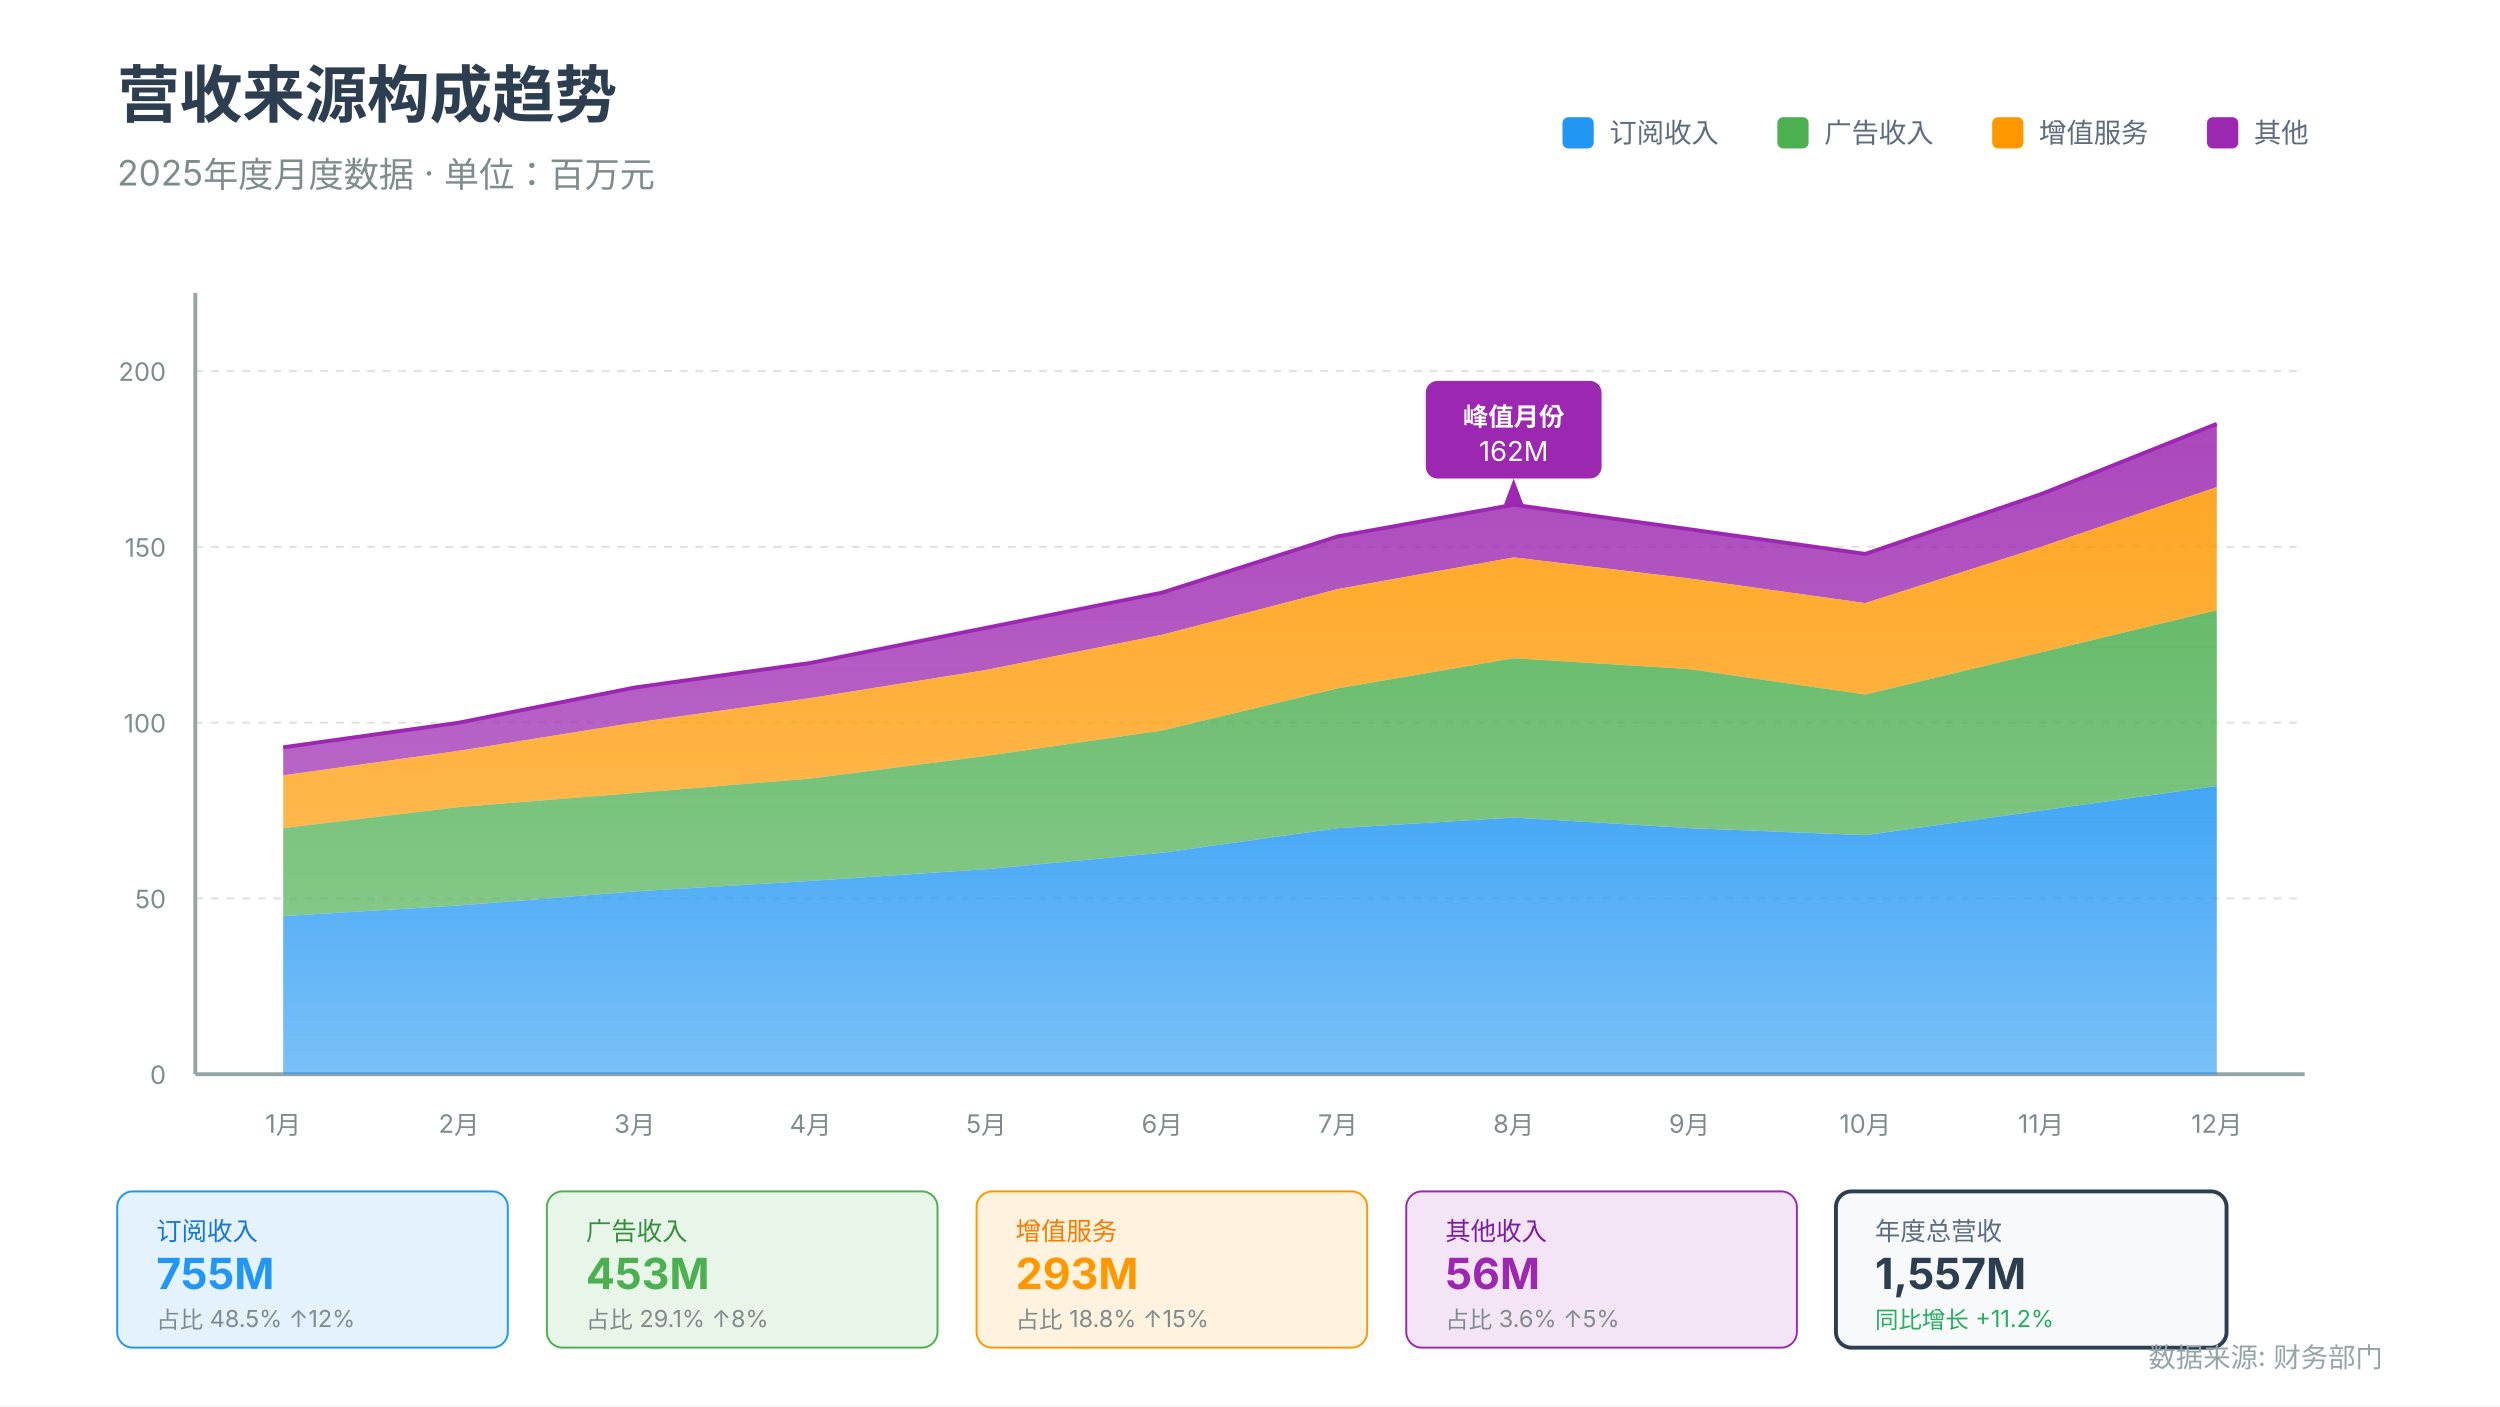
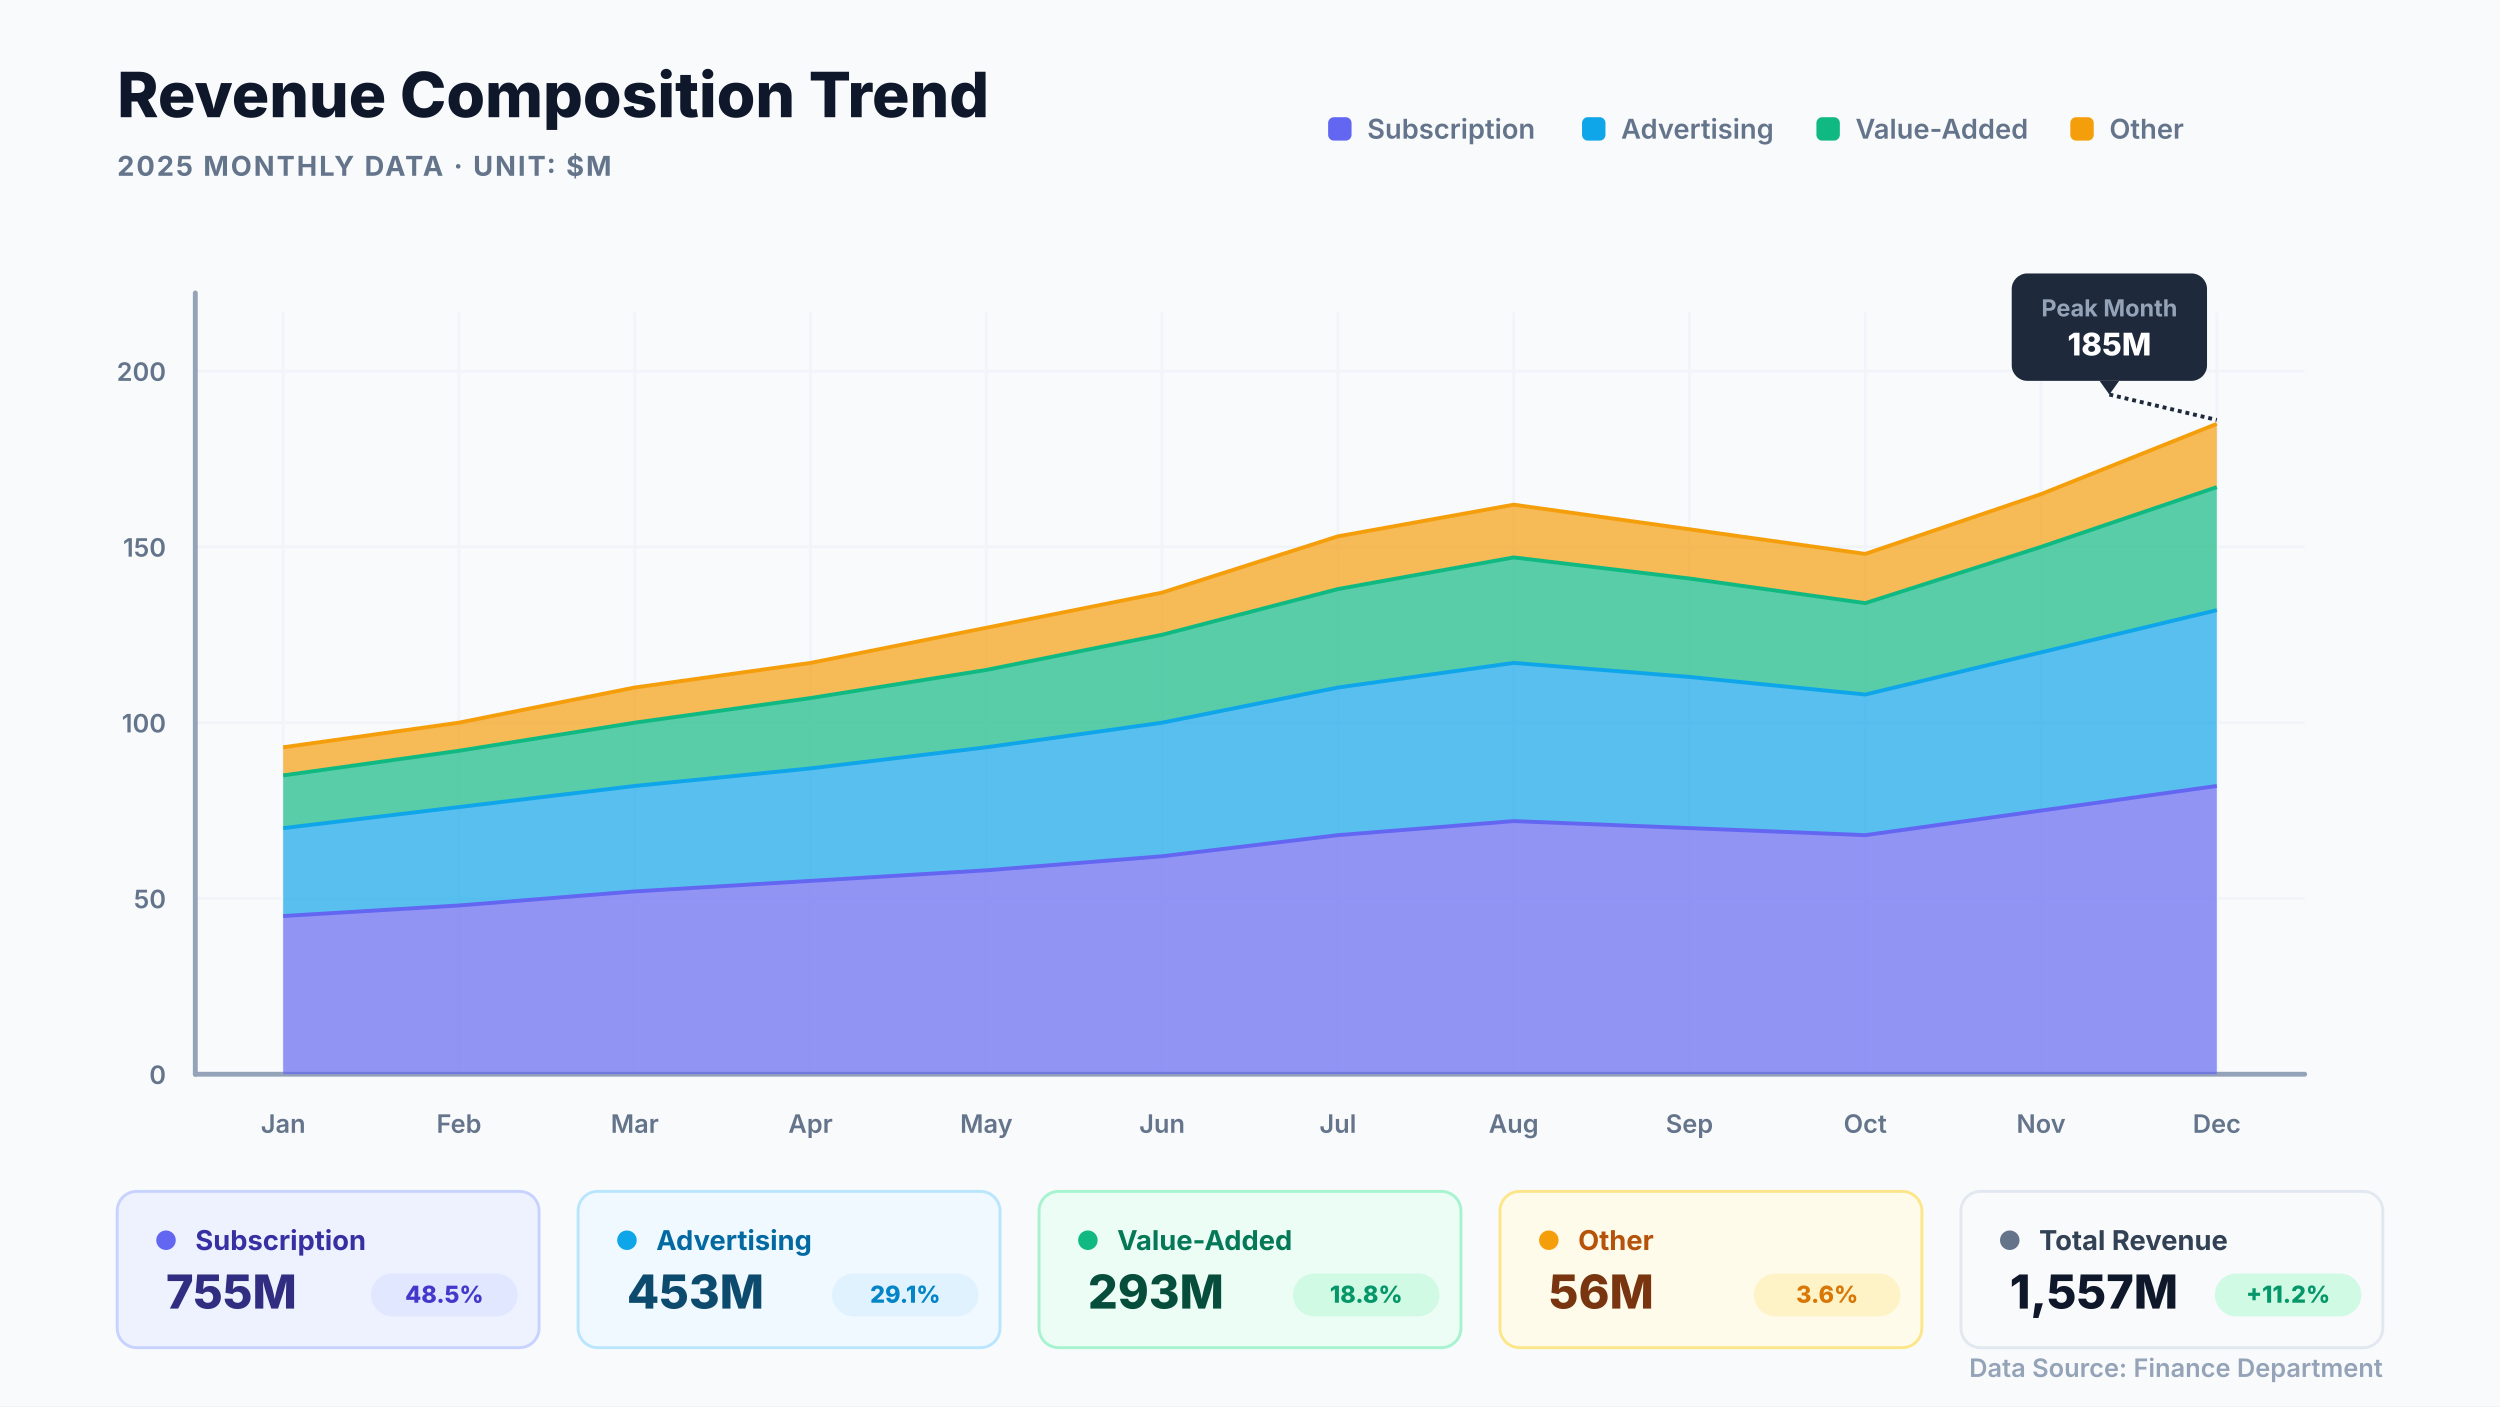
- <svg xmlns="http://www.w3.org/2000/svg" viewBox="0 0 1280 720" width="1280" height="720">
-   <defs>
-     <linearGradient id="stackGrad1" x1="0%" y1="0%" x2="0%" y2="100%">
-       <stop offset="0%" style="stop-color:#2196F3;stop-opacity:0.85" />
-       <stop offset="100%" style="stop-color:#2196F3;stop-opacity:0.6" />
-     </linearGradient>
-     <linearGradient id="stackGrad2" x1="0%" y1="0%" x2="0%" y2="100%">
-       <stop offset="0%" style="stop-color:#4CAF50;stop-opacity:0.85" />
-       <stop offset="100%" style="stop-color:#4CAF50;stop-opacity:0.6" />
-     </linearGradient>
-     <linearGradient id="stackGrad3" x1="0%" y1="0%" x2="0%" y2="100%">
-       <stop offset="0%" style="stop-color:#FF9800;stop-opacity:0.85" />
-       <stop offset="100%" style="stop-color:#FF9800;stop-opacity:0.6" />
-     </linearGradient>
-     <linearGradient id="stackGrad4" x1="0%" y1="0%" x2="0%" y2="100%">
-       <stop offset="0%" style="stop-color:#9C27B0;stop-opacity:0.85" />
-       <stop offset="100%" style="stop-color:#9C27B0;stop-opacity:0.6" />
-     </linearGradient>
-   </defs>
-   <rect width="1280" height="720" fill="#FFFFFF" />
-   <text x="60" y="60" font-family="-apple-system, BlinkMacSystemFont, 'Segoe UI', 'PingFang SC', 'Microsoft YaHei', sans-serif" font-size="32" font-weight="bold" fill="#2C3E50">
-     <tspan>营收来源构成趋势</tspan>
-   </text>
-   <text x="60" y="95" font-family="-apple-system, BlinkMacSystemFont, 'Segoe UI', 'PingFang SC', 'Microsoft YaHei', sans-serif" font-size="18" fill="#7F8C8D">
-     <tspan>2025年度月度数据 · 单位：百万元</tspan>
-   </text>
-   <g id="legend" transform="translate(800, 60)">
-     <rect x="0" y="0" width="16" height="16" rx="3" fill="#2196F3" />
-     <text x="24" y="13" font-family="-apple-system, BlinkMacSystemFont, 'Segoe UI', 'PingFang SC', 'Microsoft YaHei', sans-serif" font-size="14" fill="#5D6D7E">
-       <tspan>订阅收入</tspan>
-     </text>
-     <rect x="110" y="0" width="16" height="16" rx="3" fill="#4CAF50" />
-     <text x="134" y="13" font-family="-apple-system, BlinkMacSystemFont, 'Segoe UI', 'PingFang SC', 'Microsoft YaHei', sans-serif" font-size="14" fill="#5D6D7E">
-       <tspan>广告收入</tspan>
-     </text>
-     <rect x="220" y="0" width="16" height="16" rx="3" fill="#FF9800" />
-     <text x="244" y="13" font-family="-apple-system, BlinkMacSystemFont, 'Segoe UI', 'PingFang SC', 'Microsoft YaHei', sans-serif" font-size="14" fill="#5D6D7E">
-       <tspan>增值服务</tspan>
-     </text>
-     <rect x="330" y="0" width="16" height="16" rx="3" fill="#9C27B0" />
-     <text x="354" y="13" font-family="-apple-system, BlinkMacSystemFont, 'Segoe UI', 'PingFang SC', 'Microsoft YaHei', sans-serif" font-size="14" fill="#5D6D7E">
-       <tspan>其他</tspan>
-     </text>
+ <svg xmlns="http://www.w3.org/2000/svg" viewBox="0 0 1280 720" width="1280" height="720" font-family="-apple-system, BlinkMacSystemFont, 'Segoe UI', 'PingFang SC', 'Microsoft YaHei', sans-serif" font-size="12">
+   <rect width="1280" height="720" fill="#F8FAFC" />
+   <g id="header" data-pptx-bounds="60 30 560 70">
+     <text x="60" y="60" font-size="32" font-weight="800" fill="#0F172A">Revenue Composition Trend</text>
+     <text x="60" y="90" font-size="14" font-weight="700" fill="#64748B" letter-spacing="1">2025 MONTHLY DATA · UNIT: $M</text>
  </g>
-   <g id="chartArea">
-     <line x1="100" y1="550" x2="1180" y2="550" stroke="#E0E0E0" stroke-width="1" stroke-dasharray="4,4" />
-     <line x1="100" y1="460" x2="1180" y2="460" stroke="#E0E0E0" stroke-width="1" stroke-dasharray="4,4" />
-     <line x1="100" y1="370" x2="1180" y2="370" stroke="#E0E0E0" stroke-width="1" stroke-dasharray="4,4" />
-     <line x1="100" y1="280" x2="1180" y2="280" stroke="#E0E0E0" stroke-width="1" stroke-dasharray="4,4" />
-     <line x1="100" y1="190" x2="1180" y2="190" stroke="#E0E0E0" stroke-width="1" stroke-dasharray="4,4" />
-     <text x="85" y="555" font-family="-apple-system, BlinkMacSystemFont, 'Segoe UI', sans-serif" font-size="13" fill="#7F8C8D" text-anchor="end">
-       <tspan>0</tspan>
-     </text>
-     <text x="85" y="465" font-family="-apple-system, BlinkMacSystemFont, 'Segoe UI', sans-serif" font-size="13" fill="#7F8C8D" text-anchor="end">
-       <tspan>50</tspan>
-     </text>
-     <text x="85" y="375" font-family="-apple-system, BlinkMacSystemFont, 'Segoe UI', sans-serif" font-size="13" fill="#7F8C8D" text-anchor="end">
-       <tspan>100</tspan>
-     </text>
-     <text x="85" y="285" font-family="-apple-system, BlinkMacSystemFont, 'Segoe UI', sans-serif" font-size="13" fill="#7F8C8D" text-anchor="end">
-       <tspan>150</tspan>
-     </text>
-     <text x="85" y="195" font-family="-apple-system, BlinkMacSystemFont, 'Segoe UI', sans-serif" font-size="13" fill="#7F8C8D" text-anchor="end">
-       <tspan>200</tspan>
-     </text>
-     <line x1="100" y1="150" x2="100" y2="550" stroke="#95A5A6" stroke-width="2" />
-     <line x1="100" y1="550" x2="1180" y2="550" stroke="#95A5A6" stroke-width="2" />
-     <text x="145" y="580" font-family="-apple-system, BlinkMacSystemFont, 'Segoe UI', sans-serif" font-size="13" fill="#7F8C8D" text-anchor="middle">
-       <tspan>1月</tspan>
-     </text>
-     <text x="235" y="580" font-family="-apple-system, BlinkMacSystemFont, 'Segoe UI', sans-serif" font-size="13" fill="#7F8C8D" text-anchor="middle">
-       <tspan>2月</tspan>
-     </text>
-     <text x="325" y="580" font-family="-apple-system, BlinkMacSystemFont, 'Segoe UI', sans-serif" font-size="13" fill="#7F8C8D" text-anchor="middle">
-       <tspan>3月</tspan>
-     </text>
-     <text x="415" y="580" font-family="-apple-system, BlinkMacSystemFont, 'Segoe UI', sans-serif" font-size="13" fill="#7F8C8D" text-anchor="middle">
-       <tspan>4月</tspan>
-     </text>
-     <text x="505" y="580" font-family="-apple-system, BlinkMacSystemFont, 'Segoe UI', sans-serif" font-size="13" fill="#7F8C8D" text-anchor="middle">
-       <tspan>5月</tspan>
-     </text>
-     <text x="595" y="580" font-family="-apple-system, BlinkMacSystemFont, 'Segoe UI', sans-serif" font-size="13" fill="#7F8C8D" text-anchor="middle">
-       <tspan>6月</tspan>
-     </text>
-     <text x="685" y="580" font-family="-apple-system, BlinkMacSystemFont, 'Segoe UI', sans-serif" font-size="13" fill="#7F8C8D" text-anchor="middle">
-       <tspan>7月</tspan>
-     </text>
-     <text x="775" y="580" font-family="-apple-system, BlinkMacSystemFont, 'Segoe UI', sans-serif" font-size="13" fill="#7F8C8D" text-anchor="middle">
-       <tspan>8月</tspan>
-     </text>
-     <text x="865" y="580" font-family="-apple-system, BlinkMacSystemFont, 'Segoe UI', sans-serif" font-size="13" fill="#7F8C8D" text-anchor="middle">
-       <tspan>9月</tspan>
-     </text>
-     <text x="955" y="580" font-family="-apple-system, BlinkMacSystemFont, 'Segoe UI', sans-serif" font-size="13" fill="#7F8C8D" text-anchor="middle">
-       <tspan>10月</tspan>
-     </text>
-     <text x="1045" y="580" font-family="-apple-system, BlinkMacSystemFont, 'Segoe UI', sans-serif" font-size="13" fill="#7F8C8D" text-anchor="middle">
-       <tspan>11月</tspan>
-     </text>
-     <text x="1135" y="580" font-family="-apple-system, BlinkMacSystemFont, 'Segoe UI', sans-serif" font-size="13" fill="#7F8C8D" text-anchor="middle">
-       <tspan>12月</tspan>
-     </text>
-     <path d="M 145,550                  L 145,382.6 L 235,370 L 325,352 L 415,339.4 L 505,321.4 L 595,303.4 L 685,274.6 L 775,258.4 L 865,271 L 955,283.6 L 1045,253 L 1135,217                  L 1135,249.4 L 1045,280 L 955,308.8 L 865,296.2 L 775,285.4 L 685,301.6 L 595,325 L 505,343 L 415,357.4 L 325,370 L 235,384.4 L 145,397                  Z" fill="url(#stackGrad4)" />
-     <path d="M 145,550                  L 145,397 L 235,384.4 L 325,370 L 415,357.4 L 505,343 L 595,325 L 685,301.6 L 775,285.4 L 865,296.2 L 955,308.8 L 1045,280 L 1135,249.4                  L 1135,312.4 L 1045,334 L 955,355.6 L 865,342.6 L 775,337 L 685,352.4 L 595,374 L 505,387 L 415,398.6 L 325,406 L 235,413.2 L 145,424                  Z" fill="url(#stackGrad3)" />
-     <path d="M 145,550                  L 145,424 L 235,413.2 L 325,406 L 415,398.6 L 505,387 L 595,374 L 685,352.4 L 775,337 L 865,342.6 L 955,355.6 L 1045,334 L 1135,312.4                  L 1135,402.4 L 1045,415 L 955,427.6 L 865,424 L 775,418.6 L 685,424 L 595,436.6 L 505,445 L 415,451 L 325,456.4 L 235,463.6 L 145,469                  Z" fill="url(#stackGrad2)" />
-     <path d="M 145,550                  L 145,469 L 235,463.6 L 325,456.4 L 415,451 L 505,445 L 595,436.6 L 685,424 L 775,418.6 L 865,424 L 955,427.6 L 1045,415 L 1135,402.4                  L 1135,550 Z" fill="url(#stackGrad1)" />
-     <path d="M 145,382.6 L 235,370 L 325,352 L 415,339.4 L 505,321.4 L 595,303.4 L 685,274.6 L 775,258.4 L 865,271 L 955,283.6 L 1045,253 L 1135,217" fill="none" stroke="#9C27B0" stroke-width="2" />
+   <g id="legend" data-pptx-bounds="680 55 500 24" transform="translate(680, 60)" font-size="14" font-weight="600" fill="#64748B">
+     <rect x="0" y="0" width="12" height="12" rx="3" fill="#6366F1" />
+     <text x="20" y="11">Subscription</text>
+     <rect x="130" y="0" width="12" height="12" rx="3" fill="#0EA5E9" />
+     <text x="150" y="11">Advertising</text>
+     <rect x="250" y="0" width="12" height="12" rx="3" fill="#10B981" />
+     <text x="270" y="11">Value-Added</text>
+     <rect x="380" y="0" width="12" height="12" rx="3" fill="#F59E0B" />
+     <text x="400" y="11">Other</text>
  </g>
-   <g id="annotation">
-     <rect x="730" y="195" width="90" height="50" rx="6" fill="#9C27B0" />
-     <text x="775" y="218" font-family="-apple-system, BlinkMacSystemFont, 'Segoe UI', 'PingFang SC', 'Microsoft YaHei', sans-serif" font-size="13" font-weight="600" fill="#FFFFFF" text-anchor="middle">
-       <tspan>峰值月份</tspan>
-     </text>
-     <text x="775" y="236" font-family="-apple-system, BlinkMacSystemFont, 'Segoe UI', sans-serif" font-size="14" fill="#FFFFFF" text-anchor="middle">
-       <tspan>162M</tspan>
-     </text>
-     <path d="M 775,245 L 770,258.4 L 780,258.4 Z" fill="#9C27B0" />
+   <g id="stacked_area_chart" data-pptx-bounds="60 140 1120 450" data-pptx-replace-with="chart">
+     <g id="chartArea">
+       <g id="vertical-grid" stroke="#F1F5F9" stroke-width="1.5">
+         <line x1="145" y1="160" x2="145" y2="550" />
+         <line x1="235" y1="160" x2="235" y2="550" />
+         <line x1="325" y1="160" x2="325" y2="550" />
+         <line x1="415" y1="160" x2="415" y2="550" />
+         <line x1="505" y1="160" x2="505" y2="550" />
+         <line x1="595" y1="160" x2="595" y2="550" />
+         <line x1="685" y1="160" x2="685" y2="550" />
+         <line x1="775" y1="160" x2="775" y2="550" />
+         <line x1="865" y1="160" x2="865" y2="550" />
+         <line x1="955" y1="160" x2="955" y2="550" />
+         <line x1="1045" y1="160" x2="1045" y2="550" />
+         <line x1="1135" y1="160" x2="1135" y2="550" />
+       </g>
+       <g id="horizontal-grid" stroke="#F1F5F9" stroke-width="1.5">
+         <line x1="100" y1="550" x2="1180" y2="550" stroke="#E2E8F0" />
+         <line x1="100" y1="460" x2="1180" y2="460" />
+         <line x1="100" y1="370" x2="1180" y2="370" />
+         <line x1="100" y1="280" x2="1180" y2="280" />
+         <line x1="100" y1="190" x2="1180" y2="190" />
+       </g>
+       <g id="value-labels" font-size="13" font-weight="600" fill="#64748B" text-anchor="end">
+         <text x="85" y="555">0</text>
+         <text x="85" y="465">50</text>
+         <text x="85" y="375">100</text>
+         <text x="85" y="285">150</text>
+         <text x="85" y="195">200</text>
+       </g>
+       <g id="axes" stroke="#94A3B8" stroke-width="2.5" stroke-linecap="round">
+         <line x1="100" y1="150" x2="100" y2="550" />
+         <line x1="100" y1="550" x2="1180" y2="550" />
+       </g>
+       <g id="category-labels" font-size="13" font-weight="600" fill="#64748B" text-anchor="middle">
+         <text x="145" y="580">Jan</text>
+         <text x="235" y="580">Feb</text>
+         <text x="325" y="580">Mar</text>
+         <text x="415" y="580">Apr</text>
+         <text x="505" y="580">May</text>
+         <text x="595" y="580">Jun</text>
+         <text x="685" y="580">Jul</text>
+         <text x="775" y="580">Aug</text>
+         <text x="865" y="580">Sep</text>
+         <text x="955" y="580">Oct</text>
+         <text x="1045" y="580">Nov</text>
+         <text x="1135" y="580">Dec</text>
+       </g>
+       <g id="stacked-areas" fill-opacity="0.68">
+         <path d="M 145,550 L 145,382.6 L 235,370 L 325,352 L 415,339.4 L 505,321.4 L 595,303.4 L 685,274.6 L 775,258.4 L 865,271 L 955,283.6 L 1045,253 L 1135,217 L 1135,249.4 L 1045,280 L 955,308.8 L 865,296.2 L 775,285.4 L 685,301.6 L 595,325 L 505,343 L 415,357.4 L 325,370 L 235,384.4 L 145,397 Z" fill="#F59E0B" />
+         <path d="M 145,550 L 145,397 L 235,384.4 L 325,370 L 415,357.4 L 505,343 L 595,325 L 685,301.6 L 775,285.4 L 865,296.2 L 955,308.8 L 1045,280 L 1135,249.4 L 1135,312.4 L 1045,334 L 955,355.6 L 865,346.6 L 775,339.4 L 685,352 L 595,370 L 505,382.6 L 415,393.4 L 325,402.4 L 235,413.2 L 145,424 Z" fill="#10B981" />
+         <path d="M 145,550 L 145,424 L 235,413.2 L 325,402.4 L 415,393.4 L 505,382.6 L 595,370 L 685,352 L 775,339.4 L 865,346.6 L 955,355.6 L 1045,334 L 1135,312.4 L 1135,402.4 L 1045,415 L 955,427.6 L 865,424 L 775,420.4 L 685,427.6 L 595,438.4 L 505,445.6 L 415,451 L 325,456.4 L 235,463.6 L 145,469 Z" fill="#0EA5E9" />
+         <path d="M 145,550 L 145,469 L 235,463.6 L 325,456.4 L 415,451 L 505,445.6 L 595,438.4 L 685,427.6 L 775,420.4 L 865,424 L 955,427.6 L 1045,415 L 1135,402.4 L 1135,550 Z" fill="#6366F1" />
+       </g>
+       <g id="series-borders" fill="none" stroke-width="2">
+         <path d="M 145,382.6 L 235,370 L 325,352 L 415,339.4 L 505,321.4 L 595,303.4 L 685,274.6 L 775,258.4 L 865,271 L 955,283.6 L 1045,253 L 1135,217" stroke="#F59E0B" />
+         <path d="M 145,397 L 235,384.4 L 325,370 L 415,357.4 L 505,343 L 595,325 L 685,301.6 L 775,285.4 L 865,296.2 L 955,308.8 L 1045,280 L 1135,249.4" stroke="#10B981" />
+         <path d="M 145,424 L 235,413.2 L 325,402.4 L 415,393.4 L 505,382.6 L 595,370 L 685,352 L 775,339.4 L 865,346.6 L 955,355.6 L 1045,334 L 1135,312.4" stroke="#0EA5E9" />
+         <path d="M 145,469 L 235,463.6 L 325,456.4 L 415,451 L 505,445.6 L 595,438.4 L 685,427.6 L 775,420.4 L 865,424 L 955,427.6 L 1045,415 L 1135,402.4" stroke="#6366F1" />
+       </g>
+     </g>
  </g>
-   <g id="statsCards" transform="translate(60, 610)">
-     <rect x="0" y="0" width="200" height="80" rx="8" fill="#E3F2FD" stroke="#2196F3" stroke-width="1" />
-     <text x="20" y="25" font-family="-apple-system, BlinkMacSystemFont, 'Segoe UI', 'PingFang SC', 'Microsoft YaHei', sans-serif" font-size="13" fill="#1976D2">
-       <tspan>订阅收入</tspan>
-     </text>
-     <text x="20" y="50" font-family="-apple-system, BlinkMacSystemFont, 'Segoe UI', sans-serif" font-size="22" font-weight="bold" fill="#2196F3">
-       <tspan>755M</tspan>
-     </text>
-     <text x="20" y="70" font-family="-apple-system, BlinkMacSystemFont, 'Segoe UI', sans-serif" font-size="12" fill="#7F8C8D">
-       <tspan>占比 48.5% ↑12%</tspan>
-     </text>
-     <rect x="220" y="0" width="200" height="80" rx="8" fill="#E8F5E9" stroke="#4CAF50" stroke-width="1" />
-     <text x="240" y="25" font-family="-apple-system, BlinkMacSystemFont, 'Segoe UI', 'PingFang SC', 'Microsoft YaHei', sans-serif" font-size="13" fill="#388E3C">
-       <tspan>广告收入</tspan>
-     </text>
-     <text x="240" y="50" font-family="-apple-system, BlinkMacSystemFont, 'Segoe UI', sans-serif" font-size="22" font-weight="bold" fill="#4CAF50">
-       <tspan>453M</tspan>
-     </text>
-     <text x="240" y="70" font-family="-apple-system, BlinkMacSystemFont, 'Segoe UI', sans-serif" font-size="12" fill="#7F8C8D">
-       <tspan>占比 29.1% ↑8%</tspan>
-     </text>
-     <rect x="440" y="0" width="200" height="80" rx="8" fill="#FFF3E0" stroke="#FF9800" stroke-width="1" />
-     <text x="460" y="25" font-family="-apple-system, BlinkMacSystemFont, 'Segoe UI', 'PingFang SC', 'Microsoft YaHei', sans-serif" font-size="13" fill="#F57C00">
-       <tspan>增值服务</tspan>
-     </text>
-     <text x="460" y="50" font-family="-apple-system, BlinkMacSystemFont, 'Segoe UI', sans-serif" font-size="22" font-weight="bold" fill="#FF9800">
-       <tspan>293M</tspan>
-     </text>
-     <text x="460" y="70" font-family="-apple-system, BlinkMacSystemFont, 'Segoe UI', sans-serif" font-size="12" fill="#7F8C8D">
-       <tspan>占比 18.8% ↑15%</tspan>
-     </text>
-     <rect x="660" y="0" width="200" height="80" rx="8" fill="#F3E5F5" stroke="#9C27B0" stroke-width="1" />
-     <text x="680" y="25" font-family="-apple-system, BlinkMacSystemFont, 'Segoe UI', 'PingFang SC', 'Microsoft YaHei', sans-serif" font-size="13" fill="#7B1FA2">
-       <tspan>其他收入</tspan>
-     </text>
-     <text x="680" y="50" font-family="-apple-system, BlinkMacSystemFont, 'Segoe UI', sans-serif" font-size="22" font-weight="bold" fill="#9C27B0">
-       <tspan>56M</tspan>
-     </text>
-     <text x="680" y="70" font-family="-apple-system, BlinkMacSystemFont, 'Segoe UI', sans-serif" font-size="12" fill="#7F8C8D">
-       <tspan>占比 3.6% ↑5%</tspan>
-     </text>
-     <rect x="880" y="0" width="200" height="80" rx="8" fill="#F8F9FA" stroke="#2C3E50" stroke-width="2" />
-     <text x="900" y="25" font-family="-apple-system, BlinkMacSystemFont, 'Segoe UI', 'PingFang SC', 'Microsoft YaHei', sans-serif" font-size="13" fill="#5D6D7E">
-       <tspan>年度总营收</tspan>
-     </text>
-     <text x="900" y="50" font-family="-apple-system, BlinkMacSystemFont, 'Segoe UI', sans-serif" font-size="22" font-weight="bold" fill="#2C3E50">
-       <tspan>1,557M</tspan>
-     </text>
-     <text x="900" y="70" font-family="-apple-system, BlinkMacSystemFont, 'Segoe UI', sans-serif" font-size="12" fill="#27AE60">
-       <tspan>同比增长 +11.2%</tspan>
-     </text>
+   <g id="annotation" data-pptx-bounds="1030 140 105 78">
+     <rect x="1030" y="140" width="100" height="55" rx="8" fill="#1E293B" />
+     <text x="1080" y="162" font-weight="700" fill="#94A3B8" text-anchor="middle">Peak Month</text>
+     <text x="1080" y="182" font-size="16" font-weight="800" fill="#FFFFFF" text-anchor="middle">185M</text>
+     <path d="M 1075,195 L 1085,195 L 1080,202 Z" fill="#1E293B" />
+     <line x1="1080" y1="202" x2="1135" y2="215" stroke="#1E293B" stroke-width="2" stroke-dasharray="2,2" />
  </g>
-   <text x="1220" y="700" font-family="-apple-system, BlinkMacSystemFont, 'Segoe UI', 'PingFang SC', 'Microsoft YaHei', sans-serif" font-size="14" fill="#95A5A6" text-anchor="end">
-     <tspan>数据来源: 财务部门</tspan>
-   </text>
+   <g id="statsCards" data-pptx-bounds="60 610 1160 80">
+     <rect x="60" y="610" width="216" height="80" rx="10" fill="#EEF2FF" stroke="#C7D2FE" stroke-width="1.5" />
+     <circle cx="85" cy="635" r="5" fill="#6366F1" />
+     <text x="100" y="640" font-size="14" font-weight="700" fill="#3730A3">Subscription</text>
+     <text x="85" y="670" font-size="24" font-weight="800" fill="#312E81">755M</text>
+     <rect x="190" y="652" width="75" height="22" rx="11" fill="#E0E7FF" />
+     <text x="227.5" y="667" font-weight="800" fill="#4338CA" text-anchor="middle">48.5%</text>
+     <rect x="296" y="610" width="216" height="80" rx="10" fill="#F0F9FF" stroke="#BAE6FD" stroke-width="1.5" />
+     <circle cx="321" cy="635" r="5" fill="#0EA5E9" />
+     <text x="336" y="640" font-size="14" font-weight="700" fill="#0369A1">Advertising</text>
+     <text x="321" y="670" font-size="24" font-weight="800" fill="#0C4A6E">453M</text>
+     <rect x="426" y="652" width="75" height="22" rx="11" fill="#E0F2FE" />
+     <text x="463.5" y="667" font-weight="800" fill="#0284C7" text-anchor="middle">29.1%</text>
+     <rect x="532" y="610" width="216" height="80" rx="10" fill="#ECFDF5" stroke="#A7F3D0" stroke-width="1.5" />
+     <circle cx="557" cy="635" r="5" fill="#10B981" />
+     <text x="572" y="640" font-size="14" font-weight="700" fill="#047857">Value-Added</text>
+     <text x="557" y="670" font-size="24" font-weight="800" fill="#064E3B">293M</text>
+     <rect x="662" y="652" width="75" height="22" rx="11" fill="#D1FAE5" />
+     <text x="699.5" y="667" font-weight="800" fill="#059669" text-anchor="middle">18.8%</text>
+     <rect x="768" y="610" width="216" height="80" rx="10" fill="#FFFBEB" stroke="#FDE68A" stroke-width="1.5" />
+     <circle cx="793" cy="635" r="5" fill="#F59E0B" />
+     <text x="808" y="640" font-size="14" font-weight="700" fill="#B45309">Other</text>
+     <text x="793" y="670" font-size="24" font-weight="800" fill="#78350F">56M</text>
+     <rect x="898" y="652" width="75" height="22" rx="11" fill="#FEF3C7" />
+     <text x="935.5" y="667" font-weight="800" fill="#D97706" text-anchor="middle">3.6%</text>
+     <rect x="1004" y="610" width="216" height="80" rx="10" fill="#F8FAFC" stroke="#E2E8F0" stroke-width="1.5" />
+     <circle cx="1029" cy="635" r="5" fill="#64748B" />
+     <text x="1044" y="640" font-size="14" font-weight="700" fill="#334155">Total Revenue</text>
+     <text x="1029" y="670" font-size="24" font-weight="800" fill="#0F172A">1,557M</text>
+     <rect x="1134" y="652" width="75" height="22" rx="11" fill="#D1FAE5" />
+     <text x="1171.5" y="667" font-weight="800" fill="#059669" text-anchor="middle">+11.2%</text>
+   </g>
+   <g id="source" data-pptx-bounds="940 690 280 20">
+     <text x="1220" y="705" font-size="13" font-weight="600" fill="#94A3B8" text-anchor="end">Data Source: Finance Department</text>
+   </g>
</svg>
